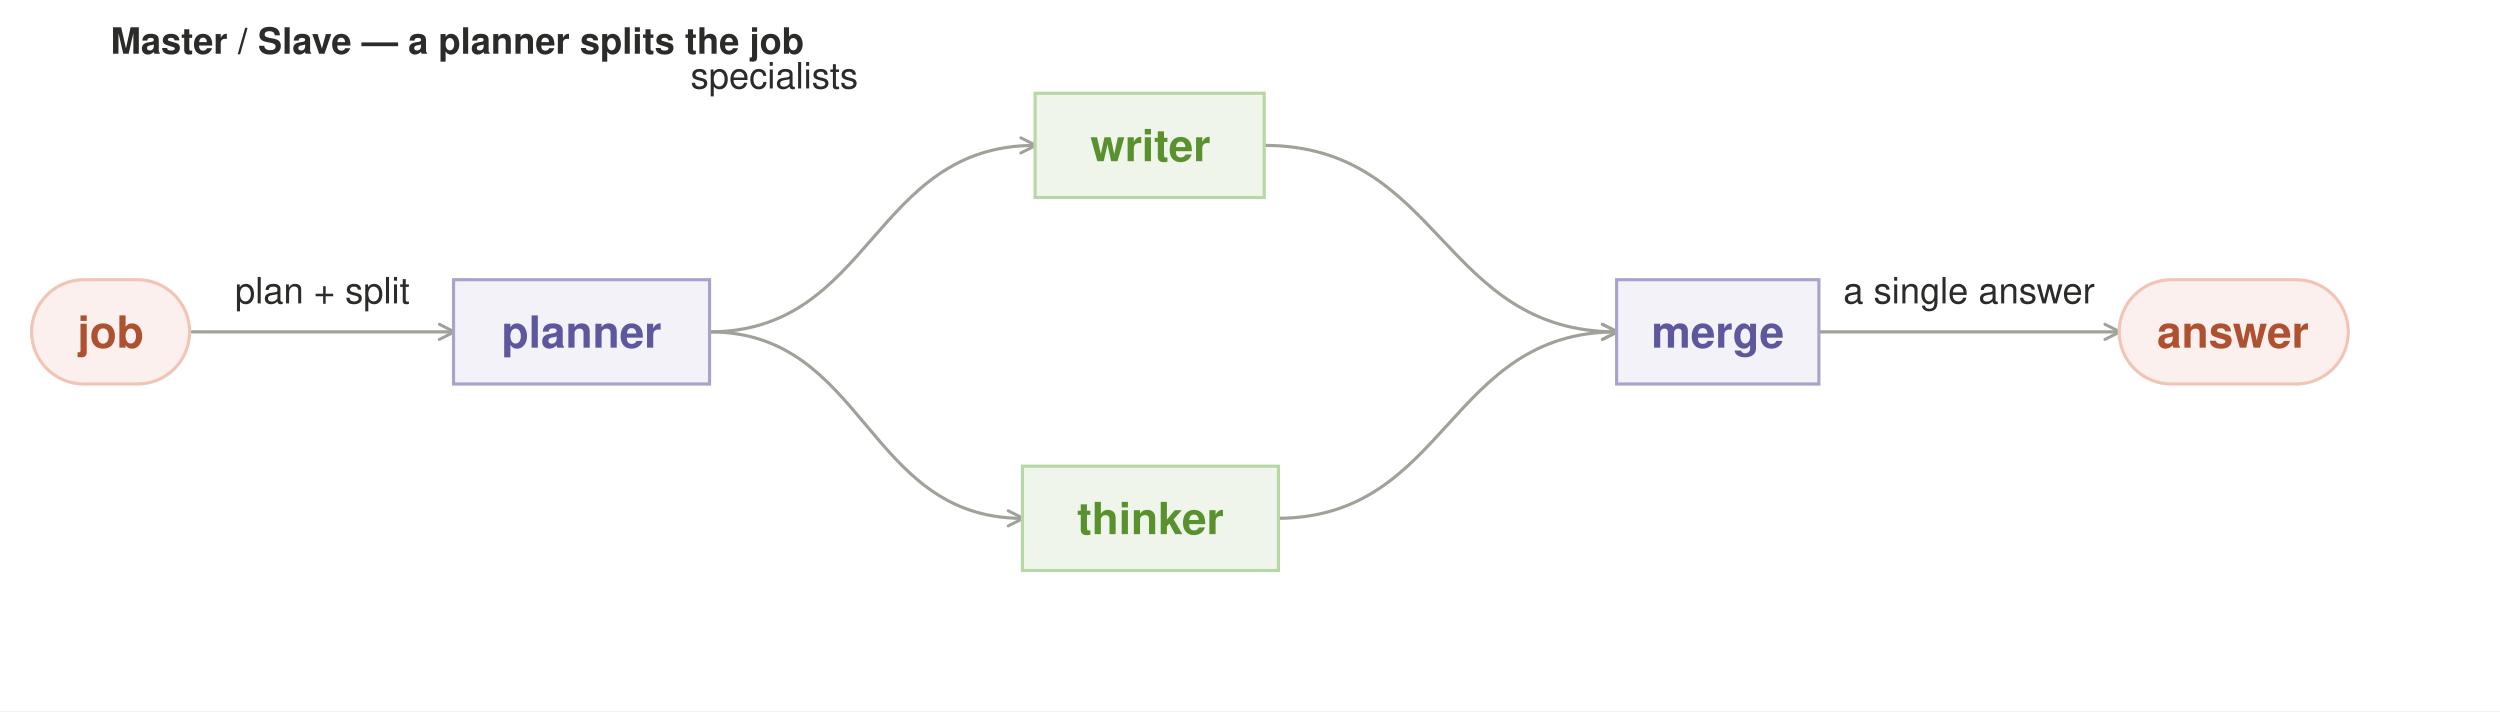
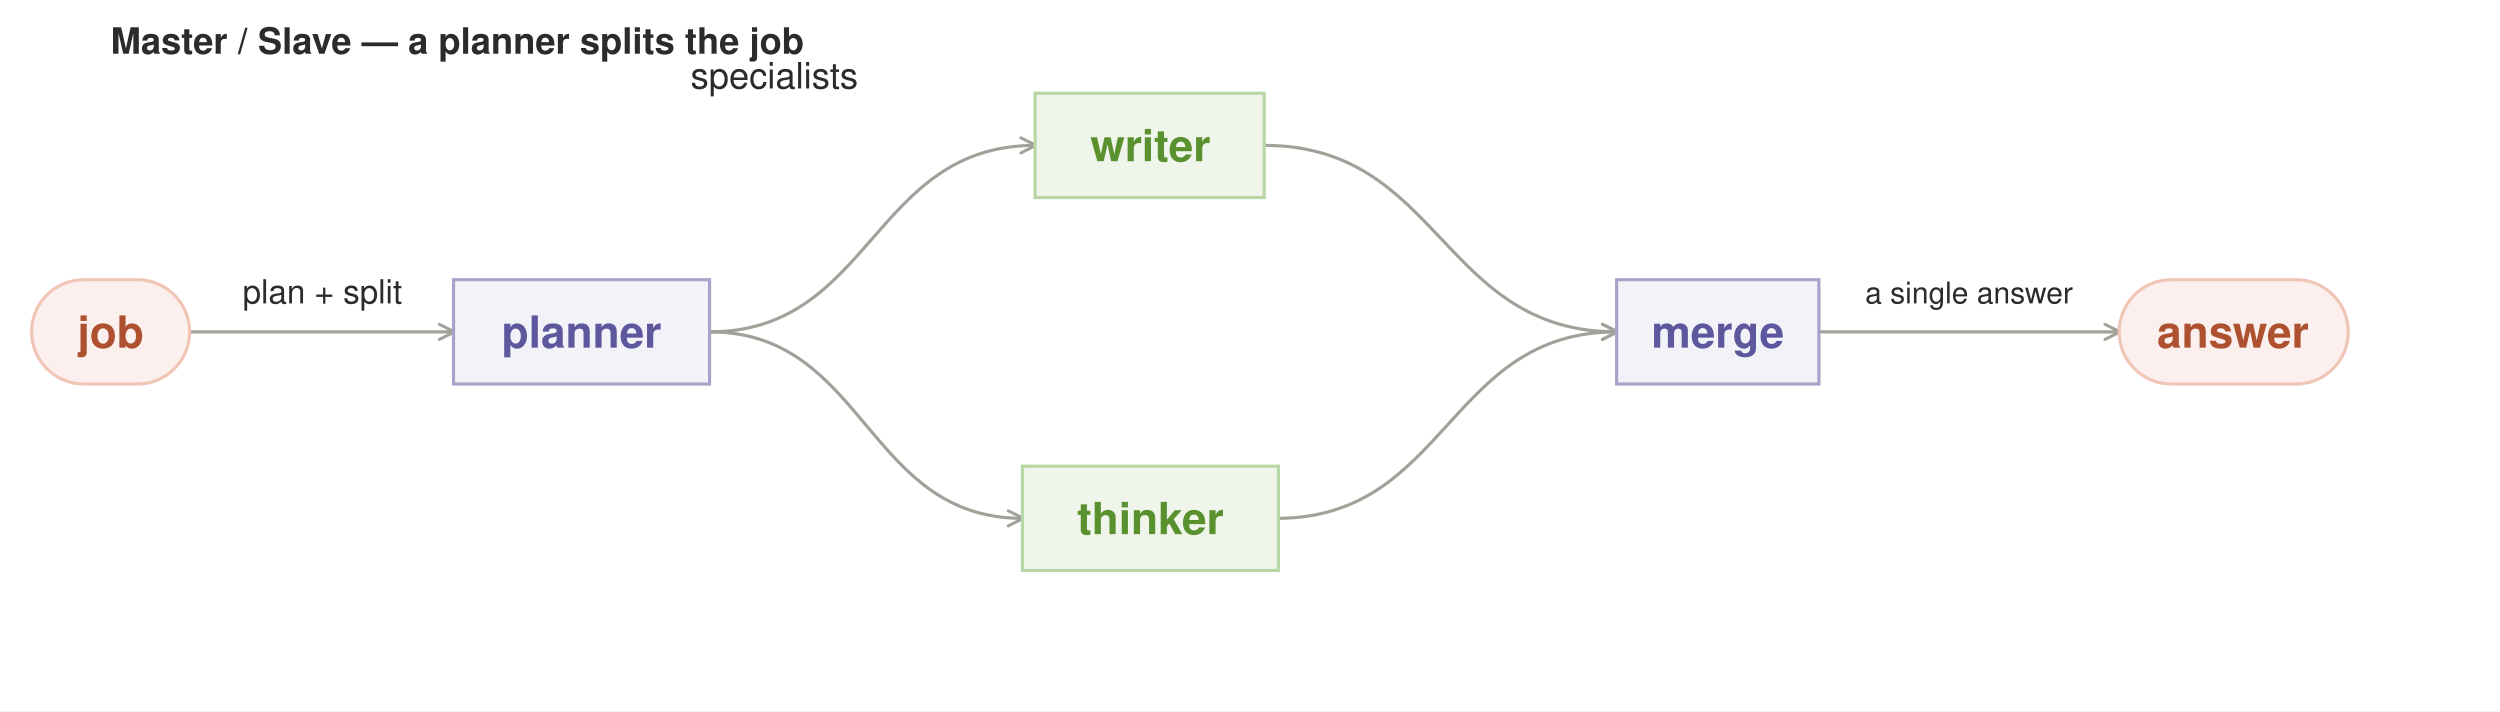
<svg xmlns="http://www.w3.org/2000/svg" viewBox="0 0 1582 450" font-family="Avenir Next, Nunito, Segoe UI, Helvetica, Arial, sans-serif">
  <defs>
    <marker id="ha" markerWidth="13.3" markerHeight="13.3" refX="11" refY="7.0" orient="auto" markerUnits="userSpaceOnUse">
      <path d="M2 2.2 L11.5 7.0 L2 11.8" fill="none" stroke="#a1a099" stroke-width="1.9" stroke-linecap="round" stroke-linejoin="round" />
    </marker>
    <marker id="Ha" markerWidth="18.1" markerHeight="18.1" refX="15" refY="9.5" orient="auto" markerUnits="userSpaceOnUse">
      <path d="M2 3.0 L15.6 9.5 L2 16.0" fill="none" stroke="#a1a099" stroke-width="3.0" stroke-linecap="round" stroke-linejoin="round" />
    </marker>
    <marker id="hg" markerWidth="13.3" markerHeight="13.3" refX="11" refY="7.0" orient="auto" markerUnits="userSpaceOnUse">
      <path d="M2 2.2 L11.5 7.0 L2 11.8" fill="none" stroke="#5a912f" stroke-width="1.9" stroke-linecap="round" stroke-linejoin="round" />
    </marker>
    <marker id="Hg" markerWidth="18.1" markerHeight="18.1" refX="15" refY="9.5" orient="auto" markerUnits="userSpaceOnUse">
      <path d="M2 3.0 L15.6 9.5 L2 16.0" fill="none" stroke="#5a912f" stroke-width="3.0" stroke-linecap="round" stroke-linejoin="round" />
    </marker>
    <marker id="hp" markerWidth="13.3" markerHeight="13.3" refX="11" refY="7.0" orient="auto" markerUnits="userSpaceOnUse">
      <path d="M2 2.2 L11.5 7.0 L2 11.8" fill="none" stroke="#5d579d" stroke-width="1.9" stroke-linecap="round" stroke-linejoin="round" />
    </marker>
    <marker id="Hp" markerWidth="18.1" markerHeight="18.1" refX="15" refY="9.5" orient="auto" markerUnits="userSpaceOnUse">
      <path d="M2 3.0 L15.6 9.5 L2 16.0" fill="none" stroke="#5d579d" stroke-width="3.0" stroke-linecap="round" stroke-linejoin="round" />
    </marker>
    <marker id="hc" markerWidth="13.3" markerHeight="13.3" refX="11" refY="7.0" orient="auto" markerUnits="userSpaceOnUse">
      <path d="M2 2.2 L11.5 7.0 L2 11.8" fill="none" stroke="#ad5130" stroke-width="1.9" stroke-linecap="round" stroke-linejoin="round" />
    </marker>
    <marker id="Hc" markerWidth="18.1" markerHeight="18.1" refX="15" refY="9.5" orient="auto" markerUnits="userSpaceOnUse">
      <path d="M2 3.0 L15.6 9.5 L2 16.0" fill="none" stroke="#ad5130" stroke-width="3.0" stroke-linecap="round" stroke-linejoin="round" />
    </marker>
    <marker id="hk" markerWidth="13.3" markerHeight="13.3" refX="11" refY="7.0" orient="auto" markerUnits="userSpaceOnUse">
      <path d="M2 2.2 L11.5 7.0 L2 11.8" fill="none" stroke="#2b2b29" stroke-width="1.9" stroke-linecap="round" stroke-linejoin="round" />
    </marker>
    <marker id="Hk" markerWidth="18.1" markerHeight="18.1" refX="15" refY="9.5" orient="auto" markerUnits="userSpaceOnUse">
      <path d="M2 3.0 L15.6 9.5 L2 16.0" fill="none" stroke="#2b2b29" stroke-width="3.0" stroke-linecap="round" stroke-linejoin="round" />
    </marker>
  </defs>
  <rect width="1582" height="450" fill="#fff" />
  <text x="70" y="34" text-anchor="start" fill="#2b2b29" font-size="23" font-weight="700">Master / Slave — a planner splits the job</text>
-   <text x="204" y="192" text-anchor="middle" fill="#2b2b29" font-size="23">plan + split</text>
+   <text x="204" y="192" text-anchor="middle" fill="#2b2b29" font-size="21">plan + split</text>
  <text x="490" y="56" text-anchor="middle" fill="#2b2b29" font-size="23">specialists</text>
-   <text x="1246" y="192" text-anchor="middle" fill="#2b2b29" font-size="23">a single answer</text>
+   <text x="1246" y="192" text-anchor="middle" fill="#2b2b29" font-size="19">a single answer</text>
  <path d="M 120 210 C 204 210, 204 210, 287 210" fill="none" stroke="#a1a099" stroke-width="2" marker-end="url(#ha)" />
  <path d="M 449 210 C 552 210, 552 92, 655 92" fill="none" stroke="#a1a099" stroke-width="2" marker-end="url(#ha)" />
  <path d="M 449 210 C 548 210, 548 328, 647 328" fill="none" stroke="#a1a099" stroke-width="2" marker-end="url(#ha)" />
  <path d="M 800 92 C 912 92, 912 210, 1023 210" fill="none" stroke="#a1a099" stroke-width="2" marker-end="url(#ha)" />
  <path d="M 808 328 C 916 328, 916 210, 1023 210" fill="none" stroke="#a1a099" stroke-width="2" marker-end="url(#ha)" />
  <path d="M 1151 210 C 1246 210, 1246 210, 1341 210" fill="none" stroke="#a1a099" stroke-width="2" marker-end="url(#ha)" />
  <rect x="20" y="177" width="100" height="66" rx="33" fill="#fbf0ed" stroke="#f0c5b6" stroke-width="2" />
  <text x="70" y="220" text-anchor="middle" fill="#ad5130" font-size="28" font-weight="600">job</text>
  <rect x="287" y="177" width="162" height="66" rx="0" fill="#f3f2f9" stroke="#a9a3c9" stroke-width="2" />
  <text x="368" y="220" text-anchor="middle" fill="#5d579d" font-size="28" font-weight="600">planner</text>
  <rect x="655" y="59" width="145" height="66" rx="0" fill="#eff5ea" stroke="#b8d7a6" stroke-width="2" />
  <text x="728" y="102" text-anchor="middle" fill="#5a912f" font-size="28" font-weight="600">writer</text>
  <rect x="647" y="295" width="162" height="66" rx="0" fill="#eff5ea" stroke="#b8d7a6" stroke-width="2" />
  <text x="728" y="338" text-anchor="middle" fill="#5a912f" font-size="28" font-weight="600">thinker</text>
  <rect x="1023" y="177" width="128" height="66" rx="0" fill="#f3f2f9" stroke="#a9a3c9" stroke-width="2" />
  <text x="1087" y="220" text-anchor="middle" fill="#5d579d" font-size="28" font-weight="600">merge</text>
  <rect x="1341" y="177" width="145" height="66" rx="33" fill="#fbf0ed" stroke="#f0c5b6" stroke-width="2" />
  <text x="1413" y="220" text-anchor="middle" fill="#ad5130" font-size="28" font-weight="600">answer</text>
</svg>
